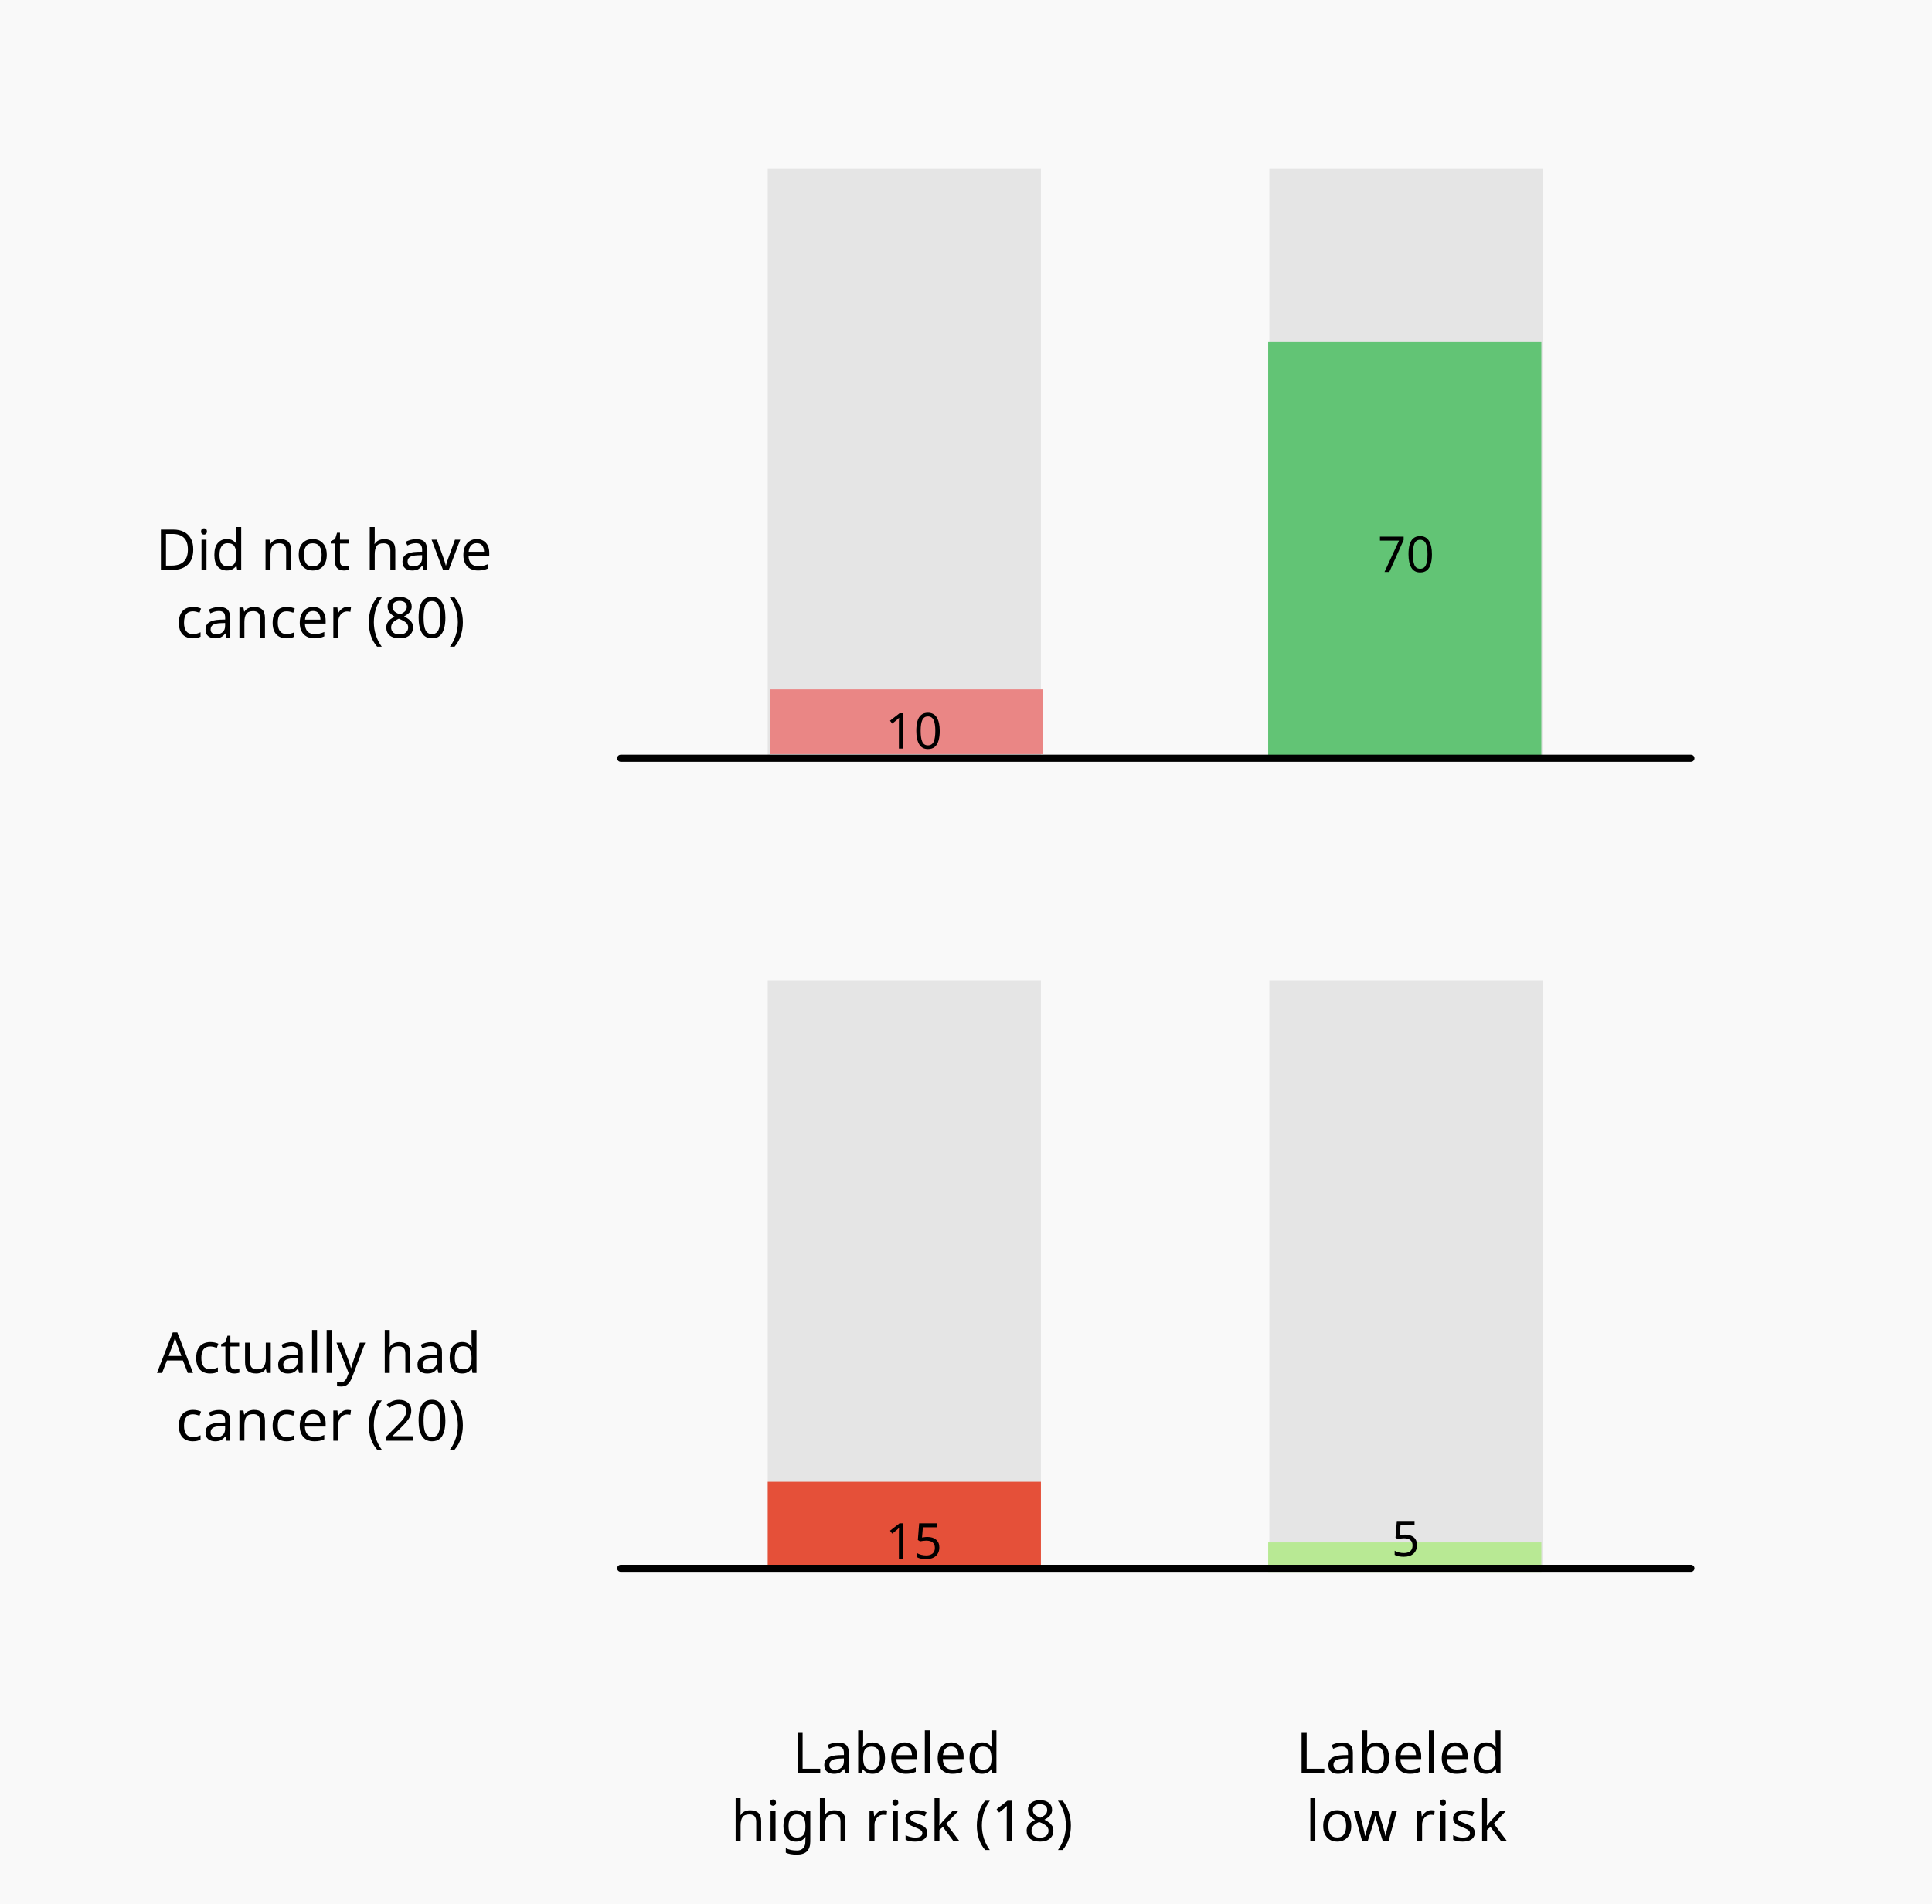
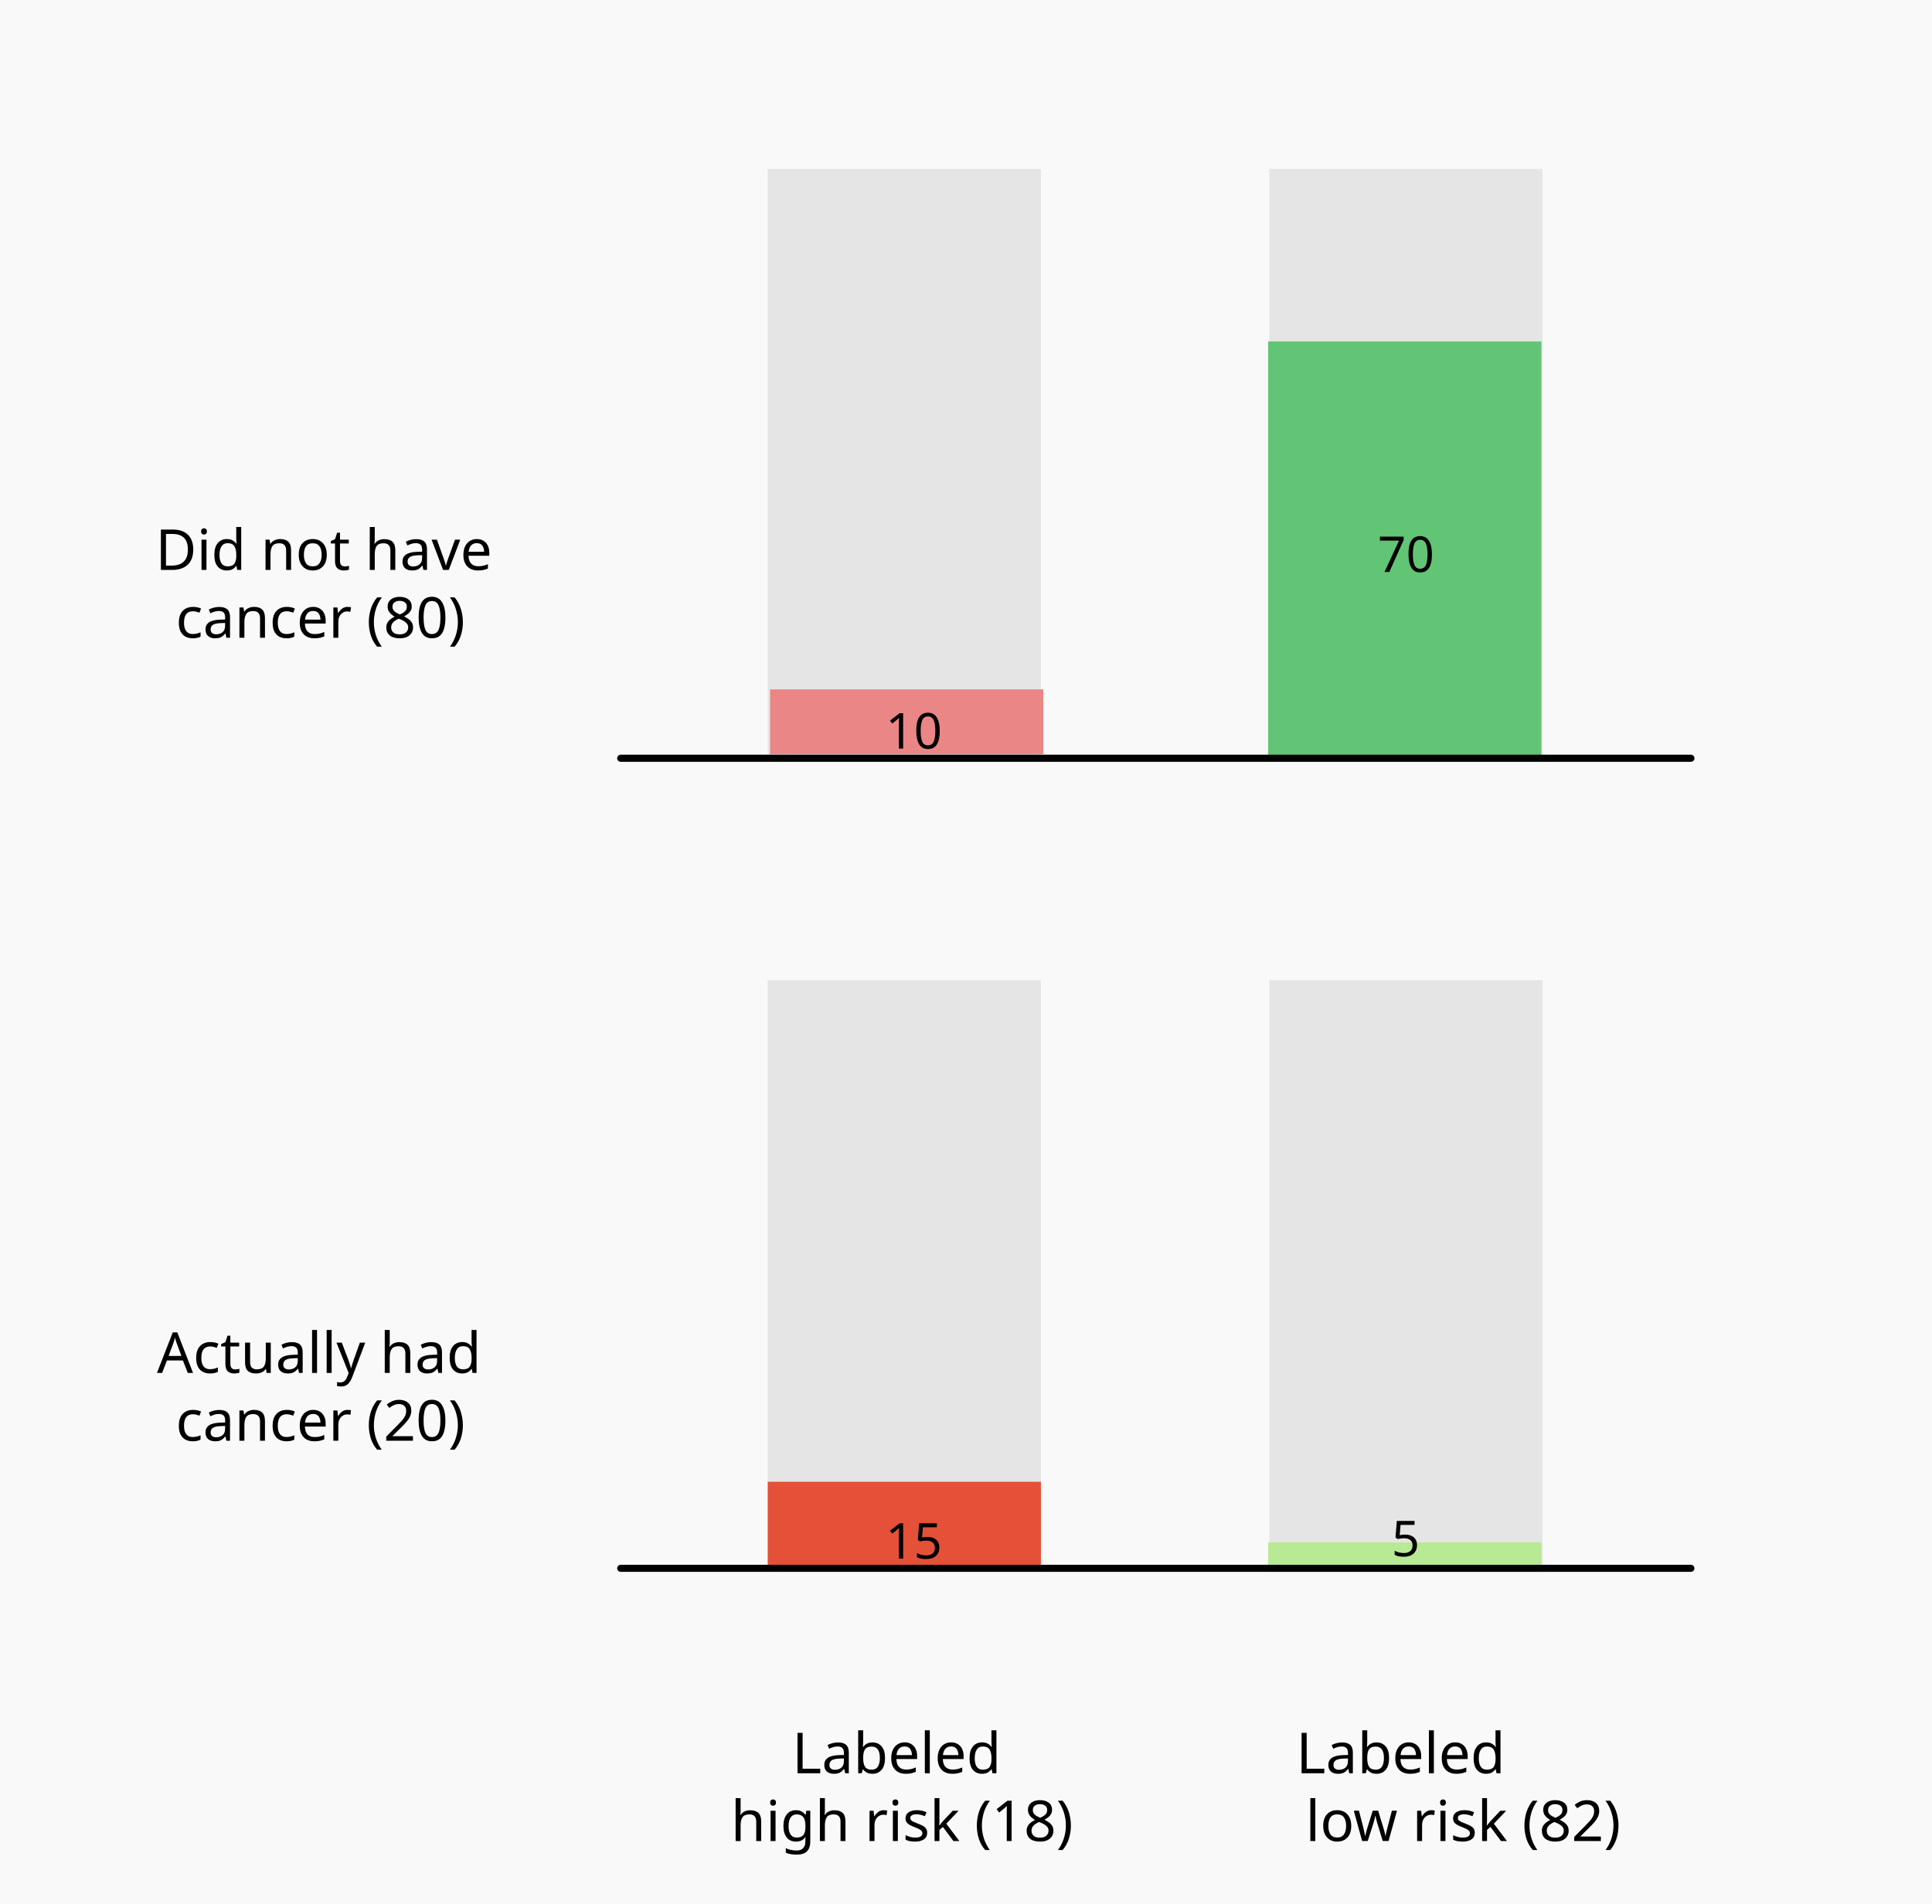
<svg xmlns="http://www.w3.org/2000/svg" version="1.1" id="Layer_1" x="0px" y="0px" viewBox="0 0 820.37 808.35" style="enable-background:new 0 0 820.37 808.35;" xml:space="preserve">
  <style type="text/css">
	.st0{fill:#F9F9F9;}
	.st1{fill:#E5E5E5;}
	.st2{fill:#E55039;}
	.st3{fill:#EA8685;}
	.st4{fill:#B8E994;}
	.st5{fill:#62C475;}
	.st6{fill:#FFFFFF;stroke:#000000;stroke-width:3;stroke-linecap:round;stroke-miterlimit:10;}
	.st7{font-family:'Helvetica-Bold';}
	.st8{font-size:24px;}
	.st9{font-size:21px;}
	.st10{fill:#D1D1D1;}
	.st11{fill:none;stroke:#EA8685;stroke-width:26;stroke-miterlimit:10;}
	.st12{fill:none;stroke:#B8E994;stroke-width:26;stroke-miterlimit:10;}
	.st13{fill:none;stroke:#E55039;stroke-width:26;stroke-miterlimit:10;}
	.st14{fill:none;stroke:#62C475;stroke-width:26;stroke-miterlimit:10;}
</style>
  <rect x="-3" y="-5" class="st0" width="827" height="827" />
  <rect x="326" y="416.25" class="st1" width="116" height="250" />
  <rect x="539" y="416.25" class="st1" width="116" height="250" />
  <rect x="326" y="71.75" class="st1" width="116" height="250" />
  <rect x="539" y="71.75" class="st1" width="116" height="250" />
  <rect x="326" y="629.25" class="st2" width="116" height="37.5" />
  <rect x="327" y="292.75" class="st3" width="116" height="27.5" />
  <rect x="538.5" y="655" class="st4" width="116" height="12.5" />
  <rect x="538.5" y="145" class="st5" width="116" height="177.5" />
  <line class="st6" x1="263.57" y1="322" x2="718" y2="322" />
  <line class="st6" x1="263.57" y1="666" x2="718" y2="666" />
  <text transform="matrix(1 0 0 1 336.3218 753.0278)">
    <tspan x="0" y="0" class="st7 st8">Labeled </tspan>
    <tspan x="-26" y="28.8" class="st7 st8">high risk (18)</tspan>
  </text>
  <text transform="matrix(1 0 0 1 550.3589 753.0278)">
    <tspan x="0" y="0" class="st7 st8">Labeled </tspan>
-     <tspan x="4" y="28.8" class="st7 st8">low risk</tspan>
+     <tspan x="4" y="28.8" class="st7 st8">low risk (82)</tspan>
  </text>
  <text transform="matrix(1 0 0 1 65.9956 242.0278)">
    <tspan x="0" y="0" class="st7 st8">Did not have</tspan>
    <tspan x="8.64" y="28.8" class="st7 st8">cancer (80)</tspan>
  </text>
  <text transform="matrix(1 0 0 1 66.6519 583.0278)">
    <tspan x="0" y="0" class="st7 st8">Actually had</tspan>
    <tspan x="7.98" y="28.8" class="st7 st8">cancer (20)</tspan>
  </text>
  <text transform="matrix(1 0 0 1 376.0381 317.8843)" class="st7 st9">10</text>
  <text transform="matrix(1 0 0 1 376.0381 661.8843)" class="st7 st9">15</text>
  <text transform="matrix(1 0 0 1 585.0381 242.8843)" class="st7 st9">70</text>
  <text transform="matrix(1 0 0 1 590.8779 660.8843)" class="st7 st9">5</text>
</svg>
